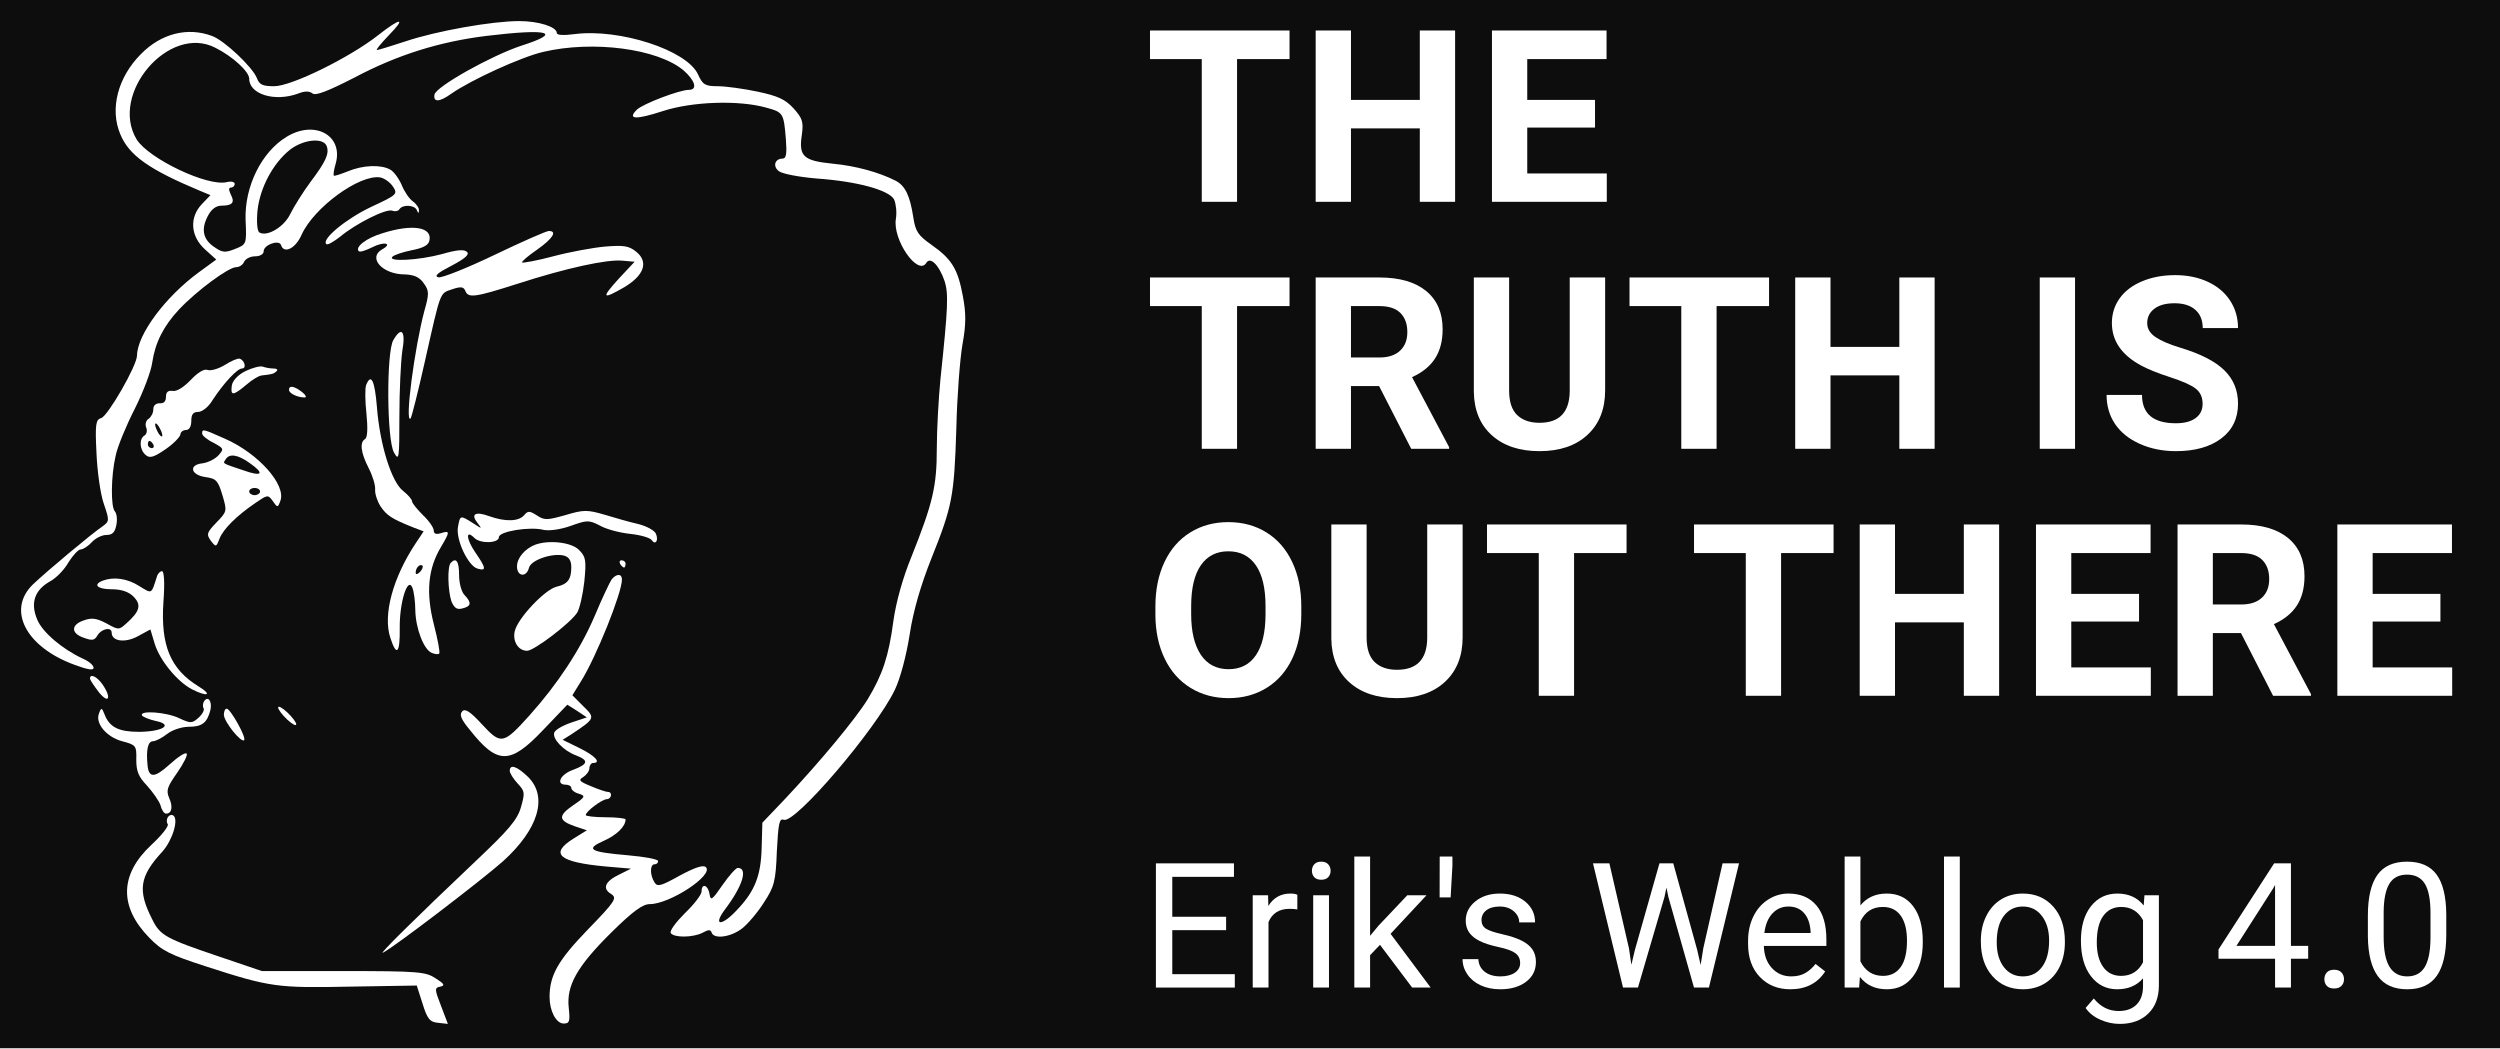
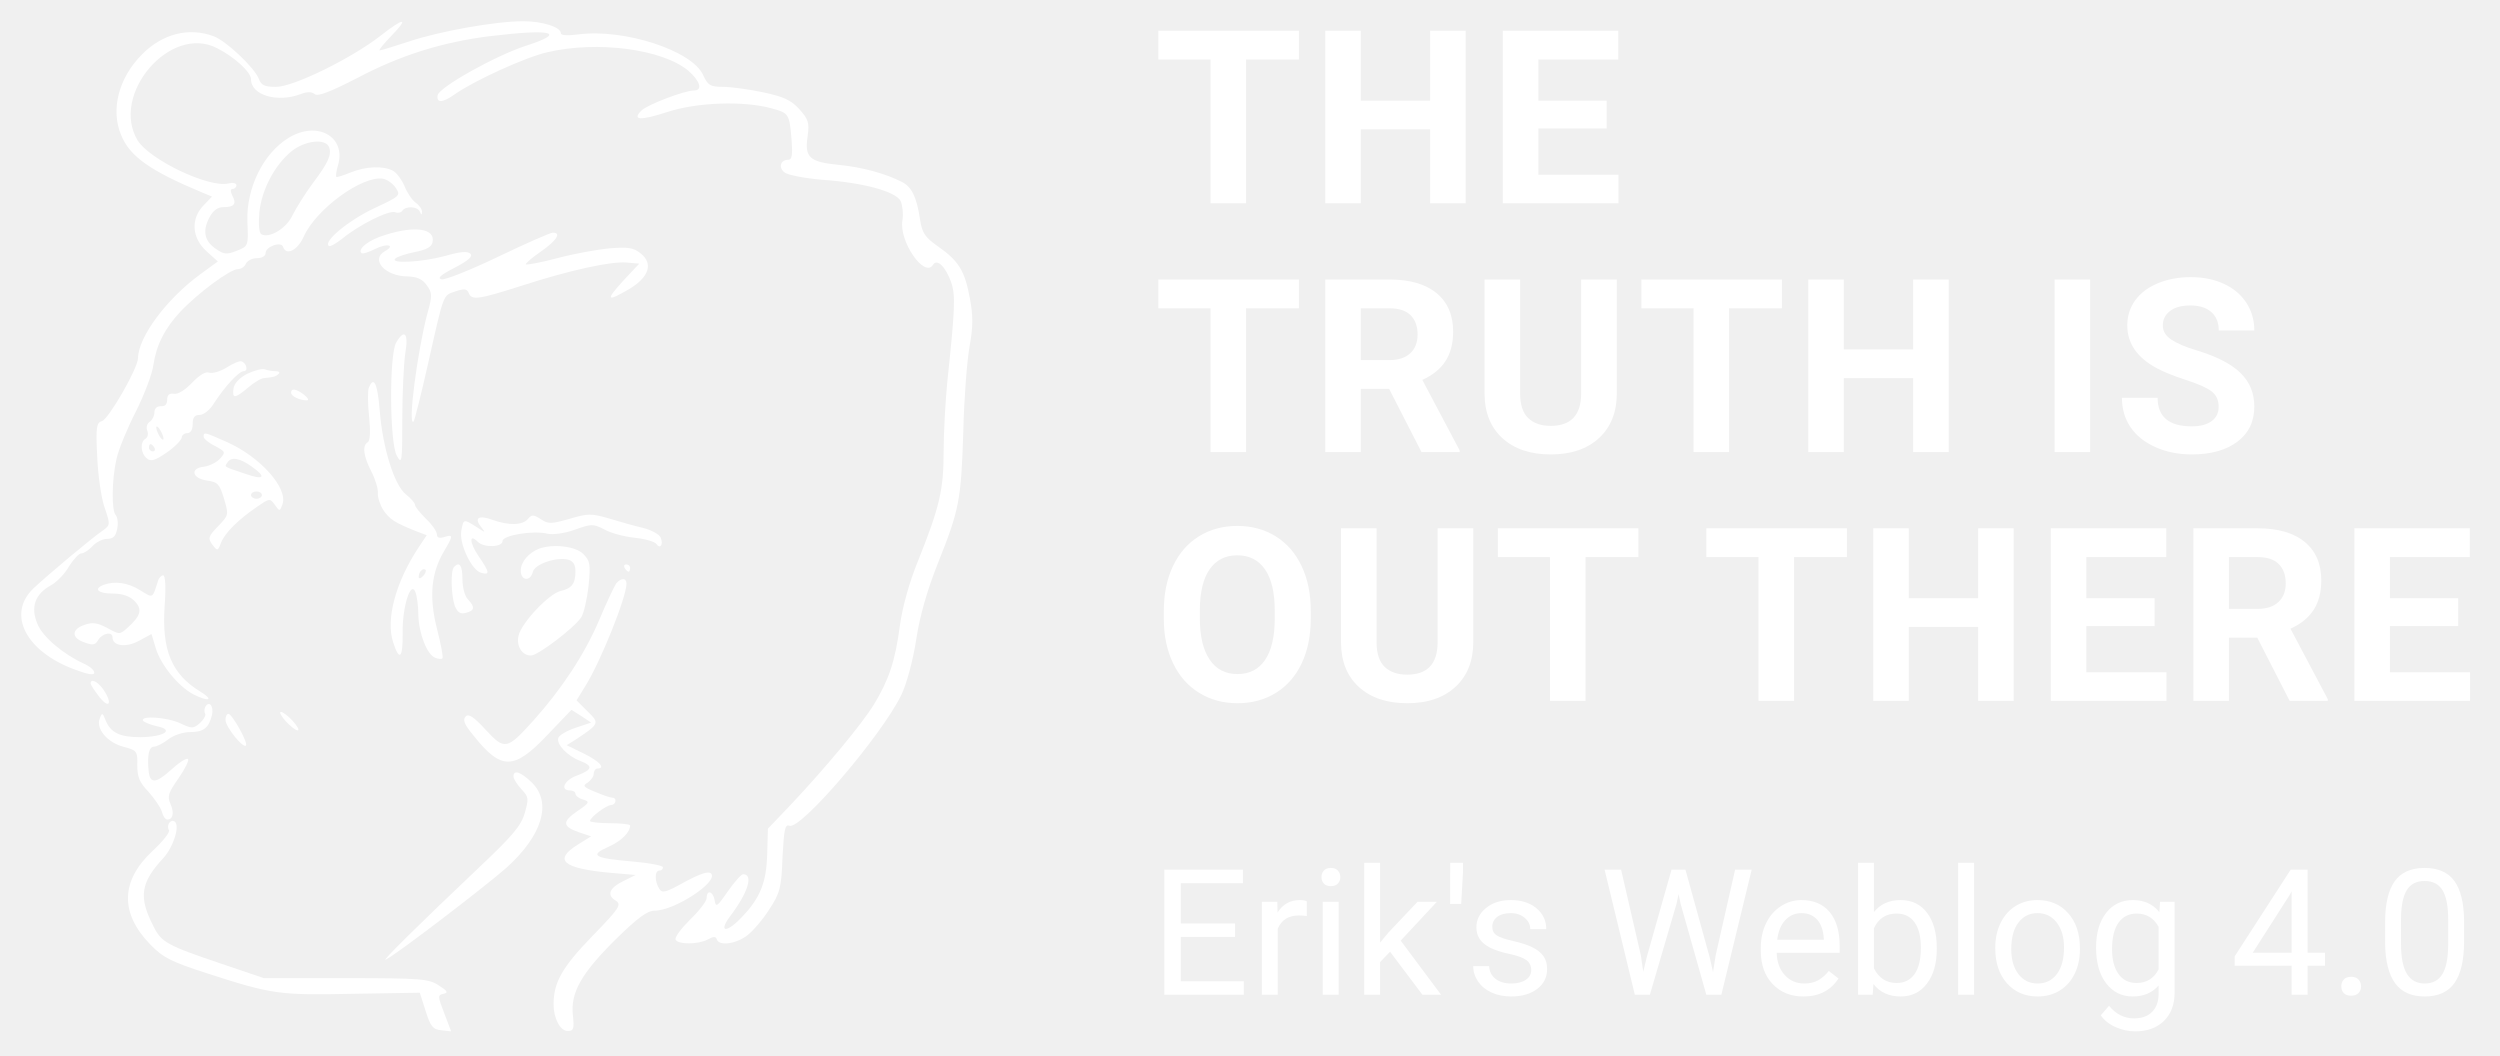
- <svg xmlns="http://www.w3.org/2000/svg" width="100%" height="100%" viewBox="0 0 830 348" version="1.1" xml:space="preserve" style="fill-rule:evenodd;clip-rule:evenodd;stroke-linejoin:round;stroke-miterlimit:2;">
+ <svg xmlns="http://www.w3.org/2000/svg" width="100%" height="100%" viewBox="0 0 824 348" version="1.1" xml:space="preserve" style="fill-rule:evenodd;clip-rule:evenodd;stroke-linejoin:round;stroke-miterlimit:2;">
  <g id="Untitled">
-     <rect x="0" y="0" width="1026" height="348" style="fill:rgb(13,13,13);" />
    <g transform="matrix(0.12015,0,0,-0.12015,-19.3942,351.83)">
      <path d="M1205,2830C1127,2769 967,2690 919,2690C887,2690 878,2694 871,2713C859,2743 781,2817 747,2829C680,2854 607,2836 551,2779C487,2715 464,2627 494,2557C518,2499 573,2460 714,2401L743,2389L719,2364C684,2327 688,2275 728,2239L759,2211L711,2176C618,2108 541,2004 540,1946C540,1918 459,1778 441,1773C426,1769 424,1756 428,1677C430,1626 439,1563 448,1537C464,1490 464,1488 445,1474C415,1454 291,1350 253,1314C179,1243 233,1140 368,1091C403,1078 420,1075 420,1083C420,1090 407,1101 391,1108C336,1133 278,1181 264,1217C245,1262 257,1298 300,1322C317,1331 340,1355 351,1375C363,1394 378,1410 384,1410C391,1410 405,1419 415,1430C425,1441 443,1450 455,1450C472,1450 479,1457 483,1478C486,1493 484,1509 479,1515C467,1527 468,1614 481,1669C486,1694 510,1752 534,1799C558,1847 579,1903 582,1926C590,1981 613,2027 656,2073C705,2125 793,2190 814,2190C823,2190 833,2197 836,2205C840,2213 853,2220 866,2220C880,2220 890,2226 890,2234C890,2252 933,2267 938,2251C946,2226 978,2241 995,2280C1029,2355 1155,2447 1212,2438C1223,2436 1239,2425 1247,2413C1261,2392 1259,2390 1188,2357C1118,2324 1049,2267 1063,2254C1066,2250 1083,2260 1101,2274C1144,2310 1229,2353 1246,2346C1253,2343 1262,2345 1265,2350C1274,2364 1307,2362 1313,2348C1317,2338 1319,2338 1319,2347C1320,2353 1312,2365 1302,2372C1292,2379 1278,2400 1271,2418C1263,2436 1249,2455 1239,2460C1213,2474 1164,2472 1123,2455C1103,2447 1085,2441 1084,2443C1082,2445 1084,2460 1089,2476C1111,2554 1031,2598 953,2550C884,2508 837,2413 840,2321C843,2253 843,2253 810,2240C785,2230 776,2230 756,2244C723,2265 716,2293 735,2330C745,2350 758,2360 774,2360C804,2360 811,2369 799,2391C793,2404 793,2410 800,2410C805,2410 810,2415 810,2420C810,2426 800,2428 788,2425C735,2412 572,2490 539,2543C463,2669 629,2863 757,2796C805,2772 850,2730 850,2711C850,2667 922,2646 986,2670C1004,2677 1016,2677 1025,2670C1033,2663 1067,2676 1141,2714C1260,2777 1376,2813 1505,2829C1679,2850 1718,2839 1602,2802C1520,2775 1366,2689 1362,2667C1358,2645 1376,2646 1408,2669C1462,2707 1602,2771 1663,2785C1800,2817 1978,2794 2050,2734C2082,2706 2090,2680 2065,2680C2039,2680 1937,2641 1921,2625C1894,2598 1918,2597 1992,2621C2074,2648 2203,2652 2278,2631C2326,2618 2327,2616 2333,2543C2336,2504 2334,2490 2324,2490C2302,2490 2296,2468 2314,2455C2323,2448 2370,2439 2418,2435C2531,2427 2618,2403 2632,2377C2637,2366 2640,2342 2637,2324C2627,2266 2698,2164 2721,2202C2732,2220 2756,2196 2771,2153C2783,2117 2781,2079 2760,1880C2755,1828 2750,1742 2750,1689C2750,1584 2739,1538 2680,1390C2656,1332 2637,1263 2630,1212C2617,1114 2600,1064 2559,996C2525,941 2427,823 2330,720L2268,655L2266,585C2264,508 2247,465 2197,413C2156,369 2131,369 2163,413C2214,480 2229,530 2200,530C2195,530 2176,509 2158,483C2129,441 2125,438 2122,458C2118,483 2100,489 2100,465C2100,456 2079,429 2054,405C2029,380 2011,356 2015,350C2023,337 2076,337 2103,351C2119,360 2125,360 2128,351C2134,333 2179,338 2211,362C2227,374 2255,407 2272,434C2301,478 2305,493 2308,576C2312,653 2315,668 2327,663C2358,651 2581,912 2634,1022C2649,1053 2666,1117 2675,1175C2685,1241 2706,1312 2735,1385C2793,1530 2798,1556 2804,1745C2806,1833 2814,1937 2821,1977C2831,2032 2831,2062 2822,2110C2808,2185 2792,2212 2735,2252C2698,2278 2691,2289 2685,2328C2676,2387 2663,2415 2636,2429C2591,2452 2526,2470 2462,2476C2382,2484 2368,2496 2377,2555C2382,2592 2379,2601 2354,2629C2331,2654 2311,2663 2255,2675C2217,2683 2167,2690 2145,2690C2110,2690 2103,2694 2090,2723C2059,2790 1873,2850 1749,2834C1719,2830 1700,2831 1700,2837C1700,2854 1650,2870 1596,2870C1522,2870 1368,2843 1282,2814C1242,2801 1207,2790 1203,2790C1199,2790 1214,2808 1235,2830C1285,2881 1270,2881 1205,2830ZM1064,2525C1072,2504 1062,2482 1019,2425C999,2398 974,2358 964,2338C947,2301 899,2273 878,2286C872,2290 870,2315 873,2347C880,2410 916,2477 962,2514C999,2543 1054,2549 1064,2525Z" style="fill:white;fill-rule:nonzero;" />
      <path d="M1219,2284C1174,2271 1141,2245 1153,2234C1156,2231 1172,2236 1190,2245C1223,2262 1248,2256 1217,2239C1177,2216 1218,2170 1280,2170C1305,2169 1320,2163 1332,2146C1347,2125 1348,2118 1334,2069C1307,1968 1279,1756 1296,1772C1299,1776 1317,1847 1336,1932C1380,2127 1376,2117 1411,2129C1435,2137 1442,2136 1447,2125C1455,2104 1472,2106 1591,2144C1727,2188 1839,2212 1881,2208L1915,2205L1871,2158C1822,2104 1825,2099 1887,2135C1942,2168 1954,2205 1919,2233C1899,2249 1885,2251 1834,2247C1800,2244 1735,2232 1690,2220C1645,2208 1606,2201 1604,2203C1602,2205 1620,2221 1645,2238C1689,2269 1702,2290 1678,2290C1671,2290 1603,2260 1528,2224C1453,2188 1383,2160 1373,2162C1360,2165 1370,2174 1409,2194C1447,2214 1459,2225 1452,2232C1444,2240 1424,2238 1382,2226C1319,2209 1230,2204 1246,2219C1251,2224 1275,2232 1300,2237C1331,2243 1346,2251 1348,2264C1356,2301 1301,2310 1219,2284Z" style="fill:white;fill-rule:nonzero;" />
      <path d="M1248,1988C1229,1954 1230,1714 1250,1678C1264,1653 1265,1660 1265,1778C1265,1848 1269,1929 1273,1958C1283,2014 1271,2028 1248,1988Z" style="fill:white;fill-rule:nonzero;" />
      <path d="M783,1920C765,1909 744,1903 735,1906C726,1910 708,1899 689,1879C670,1859 650,1846 639,1848C626,1850 620,1845 620,1832C620,1819 614,1813 603,1814C592,1814 585,1808 585,1797C585,1787 579,1776 572,1771C565,1767 562,1756 565,1748C569,1739 567,1729 561,1725C545,1716 547,1685 564,1671C575,1661 587,1665 619,1687C641,1702 659,1721 660,1728C660,1734 667,1740 675,1740C684,1740 690,1749 690,1765C690,1783 695,1790 709,1790C720,1790 738,1804 749,1823C779,1869 817,1910 830,1910C843,1910 838,1932 824,1937C819,1939 800,1931 783,1920ZM610,1725C610,1720 605,1722 600,1730C595,1738 590,1750 590,1755C590,1761 595,1758 600,1750C605,1742 610,1731 610,1725ZM585,1700C588,1695 586,1690 581,1690C575,1690 570,1695 570,1700C570,1706 572,1710 574,1710C577,1710 582,1706 585,1700Z" style="fill:white;fill-rule:nonzero;" />
      <path d="M840,1903C818,1892 804,1876 802,1863C798,1834 805,1834 842,1865C858,1879 878,1891 886,1891C913,1894 918,1895 926,1903C930,1907 926,1910 917,1910C909,1910 896,1912 888,1915C881,1918 859,1912 840,1903Z" style="fill:white;fill-rule:nonzero;" />
      <path d="M1173,1864C1170,1856 1170,1820 1174,1785C1178,1745 1177,1719 1170,1715C1155,1706 1158,1678 1180,1635C1191,1614 1199,1587 1198,1576C1197,1564 1204,1543 1213,1529C1230,1504 1243,1495 1303,1471L1332,1460L1310,1427C1247,1332 1219,1229 1240,1166C1257,1113 1267,1122 1266,1193C1265,1263 1288,1337 1301,1304C1305,1294 1309,1266 1309,1242C1310,1191 1333,1132 1355,1124C1364,1120 1373,1120 1375,1122C1378,1125 1371,1161 1360,1204C1338,1291 1344,1357 1380,1417C1405,1459 1405,1463 1380,1455C1367,1451 1360,1453 1360,1462C1360,1470 1347,1489 1330,1505C1314,1521 1300,1538 1300,1543C1300,1548 1289,1561 1275,1572C1243,1597 1211,1700 1203,1803C1197,1876 1187,1899 1173,1864ZM1322,1348C1315,1341 1310,1340 1310,1346C1310,1352 1313,1360 1317,1363C1320,1367 1326,1368 1329,1365C1331,1362 1328,1354 1322,1348Z" style="fill:white;fill-rule:nonzero;" />
      <path d="M960,1851C960,1841 984,1830 1003,1830C1010,1830 1006,1837 996,1845C974,1862 960,1864 960,1851Z" style="fill:white;fill-rule:nonzero;" />
      <path d="M720,1730C720,1725 734,1713 751,1705C780,1689 781,1688 765,1670C756,1660 736,1650 721,1648C682,1644 688,1616 729,1610C759,1606 764,1600 776,1560C789,1516 789,1515 760,1485C733,1457 731,1452 744,1434C758,1416 759,1416 768,1440C779,1467 815,1503 868,1539C900,1561 902,1562 915,1544C928,1525 929,1525 936,1544C953,1588 876,1675 783,1716C722,1743 720,1744 720,1730ZM851,1649C894,1619 886,1610 833,1629C773,1649 777,1647 785,1659C795,1676 819,1672 851,1649ZM880,1570C880,1565 873,1560 865,1560C857,1560 850,1565 850,1570C850,1576 857,1580 865,1580C873,1580 880,1576 880,1570Z" style="fill:white;fill-rule:nonzero;" />
      <path d="M1610,1505C1595,1487 1558,1486 1513,1502C1475,1516 1461,1508 1481,1483C1494,1466 1494,1466 1468,1483C1433,1505 1433,1505 1427,1473C1420,1438 1455,1364 1481,1357C1506,1350 1505,1358 1474,1403C1449,1440 1448,1466 1472,1442C1489,1425 1540,1427 1540,1444C1540,1460 1626,1474 1664,1464C1679,1461 1710,1465 1738,1475C1783,1491 1788,1492 1819,1476C1836,1466 1874,1456 1903,1453C1932,1450 1958,1442 1962,1436C1972,1421 1982,1434 1974,1453C1971,1462 1949,1474 1926,1480C1904,1485 1861,1497 1832,1506C1784,1520 1774,1520 1724,1505C1674,1491 1666,1490 1645,1504C1625,1517 1620,1517 1610,1505Z" style="fill:white;fill-rule:nonzero;" />
      <path d="M1640,1423C1612,1412 1590,1387 1590,1363C1590,1335 1616,1332 1623,1359C1628,1381 1688,1401 1720,1393C1734,1389 1740,1379 1740,1361C1740,1327 1730,1314 1699,1307C1667,1299 1593,1221 1584,1185C1577,1157 1593,1130 1618,1130C1637,1130 1737,1206 1756,1235C1763,1246 1772,1285 1776,1321C1782,1381 1780,1390 1761,1409C1740,1430 1678,1437 1640,1423Z" style="fill:white;fill-rule:nonzero;" />
      <path d="M1407,1373C1397,1363 1399,1295 1409,1266C1417,1248 1424,1243 1439,1247C1464,1253 1465,1263 1445,1284C1437,1292 1430,1316 1430,1339C1430,1377 1422,1389 1407,1373Z" style="fill:white;fill-rule:nonzero;" />
      <path d="M1875,1370C1878,1365 1883,1360 1886,1360C1888,1360 1890,1365 1890,1370C1890,1376 1885,1380 1879,1380C1874,1380 1872,1376 1875,1370Z" style="fill:white;fill-rule:nonzero;" />
      <path d="M595,1335C579,1285 582,1287 546,1309C513,1330 476,1335 446,1324C417,1313 430,1300 470,1300C497,1300 517,1293 530,1280C553,1257 548,1239 511,1206C490,1187 489,1187 455,1206C428,1220 415,1222 393,1214C357,1202 357,1178 393,1166C417,1157 423,1159 431,1173C442,1191 470,1197 470,1180C470,1156 507,1151 542,1170L577,1189L589,1149C603,1104 650,1046 691,1024C734,1002 750,1007 711,1031C632,1079 605,1145 613,1265C617,1318 615,1350 609,1350C604,1350 597,1343 595,1335Z" style="fill:white;fill-rule:nonzero;" />
      <path d="M1852,1328C1847,1321 1825,1275 1805,1227C1765,1133 1702,1038 1625,952C1552,871 1546,870 1494,926C1461,962 1447,971 1439,963C1430,954 1435,941 1460,911C1536,815 1571,815 1662,911L1729,981L1756,964L1783,946L1741,932C1717,924 1696,912 1693,904C1687,887 1718,854 1753,841C1789,827 1787,817 1745,801C1710,789 1696,760 1725,760C1733,760 1740,756 1740,751C1740,746 1749,738 1761,735C1780,729 1779,726 1745,703C1703,674 1704,661 1750,645L1783,634L1746,611C1679,569 1705,546 1835,534L1905,528L1873,512C1833,493 1825,473 1850,458C1867,447 1863,439 1785,359C1703,274 1680,233 1680,173C1680,135 1698,100 1719,100C1735,100 1737,106 1733,143C1726,205 1756,258 1851,352C1910,410 1937,430 1957,430C2012,430 2134,510 2112,532C2105,539 2083,532 2040,509C1988,480 1978,477 1970,490C1957,510 1957,540 1970,540C1976,540 1980,544 1980,549C1980,554 1942,561 1896,565C1790,574 1778,582 1830,605C1866,621 1890,645 1890,664C1890,667 1865,670 1835,670C1805,670 1780,673 1780,676C1780,686 1824,719 1838,720C1851,720 1855,740 1841,740C1836,740 1815,747 1794,756C1762,769 1759,773 1773,781C1782,787 1790,798 1790,805C1790,813 1795,820 1800,820C1824,820 1806,840 1763,861L1716,884L1740,899C1806,943 1807,944 1773,977L1743,1007L1767,1046C1809,1113 1880,1290 1880,1327C1880,1343 1866,1344 1852,1328Z" style="fill:white;fill-rule:nonzero;" />
      <path d="M410,1053C411,1048 422,1032 435,1015C463,981 470,1001 444,1038C429,1059 410,1068 410,1053Z" style="fill:white;fill-rule:nonzero;" />
      <path d="M725,990C722,985 721,976 724,971C727,967 721,955 710,945C692,929 688,929 656,944C620,961 545,966 554,951C557,947 574,940 592,936C641,926 612,907 547,906C490,906 464,918 450,955C443,973 441,974 435,957C424,930 455,892 499,880C537,870 539,868 538,829C538,797 544,782 568,757C584,739 601,715 605,703C608,690 615,680 620,680C636,680 640,698 629,723C620,744 623,753 651,793C669,819 681,843 677,846C673,850 652,836 629,815C588,778 572,778 569,815C565,856 570,880 584,880C591,880 609,889 623,900C637,911 663,920 683,920C720,920 734,931 743,967C748,991 736,1007 725,990Z" style="fill:white;fill-rule:nonzero;" />
      <path d="M930,973C930,968 941,953 955,940C969,927 980,921 980,927C980,932 969,947 955,960C941,973 930,979 930,973Z" style="fill:white;fill-rule:nonzero;" />
      <path d="M780,953C781,933 828,875 836,883C843,890 798,970 788,970C783,970 780,962 780,953Z" style="fill:white;fill-rule:nonzero;" />
      <path d="M1570,798C1570,792 1580,776 1592,763C1612,742 1612,737 1601,698C1591,663 1567,635 1477,550C1305,387 1204,287 1220,296C1249,310 1496,499 1552,549C1649,637 1676,726 1621,781C1590,811 1570,818 1570,798Z" style="fill:white;fill-rule:nonzero;" />
      <path d="M625,670C622,665 621,656 625,651C628,645 608,620 580,594C492,512 490,423 574,337C609,301 631,290 730,258C909,200 928,198 1129,202L1313,205L1329,155C1342,113 1349,104 1372,102L1399,99L1380,149C1362,195 1362,199 1378,202C1392,205 1389,210 1365,225C1338,243 1318,245 1110,245L885,245L770,284C619,335 604,343 582,388C541,468 547,507 610,575C638,606 656,665 640,675C635,678 629,676 625,670Z" style="fill:white;fill-rule:nonzero;" />
    </g>
    <g transform="matrix(0.975758,0,0,0.695519,13.5295,-16.3594)">
      <path d="M424.896,51.726L407.041,51.726L407.041,119.852L395.031,119.852L395.031,51.726L377.417,51.726L377.417,38.079L424.896,38.079L424.896,51.726Z" style="fill:white;fill-rule:nonzero;" />
      <path d="M481.23,119.852L469.22,119.852L469.22,84.806L445.801,84.806L445.801,119.852L433.791,119.852L433.791,38.079L445.801,38.079L445.801,71.215L469.22,71.215L469.22,38.079L481.23,38.079L481.23,119.852Z" style="fill:white;fill-rule:nonzero;" />
      <path d="M528.837,84.413L505.778,84.413L505.778,106.317L532.841,106.317L532.841,119.852L493.769,119.852L493.769,38.079L532.761,38.079L532.761,51.726L505.778,51.726L505.778,71.215L528.837,71.215L528.837,84.413Z" style="fill:white;fill-rule:nonzero;" />
      <path d="M424.896,169.624L407.041,169.624L407.041,237.75L395.031,237.75L395.031,169.624L377.417,169.624L377.417,155.976L424.896,155.976L424.896,169.624Z" style="fill:white;fill-rule:nonzero;" />
      <path d="M455.369,207.815L445.801,207.815L445.801,237.75L433.791,237.75L433.791,155.976L455.449,155.976C462.335,155.976 467.646,158.129 471.382,162.435C475.118,166.741 476.987,172.825 476.987,180.688C476.987,186.267 476.126,190.919 474.405,194.645C472.683,198.37 470.074,201.337 466.578,203.546L479.189,236.963L479.189,237.75L466.298,237.75L455.369,207.815ZM445.801,194.167L455.489,194.167C458.505,194.167 460.84,193.091 462.495,190.938C464.149,188.785 464.977,185.818 464.977,182.036C464.977,178.179 464.196,175.147 462.635,172.937C461.074,170.728 458.678,169.624 455.449,169.624L445.801,169.624L445.801,194.167Z" style="fill:white;fill-rule:nonzero;" />
      <path d="M532.28,155.976L532.28,209.837C532.28,218.785 530.285,225.862 526.295,231.066C522.305,236.271 516.854,238.873 509.942,238.873C503.136,238.873 497.732,236.346 493.729,231.291C489.725,226.236 487.684,219.291 487.603,210.454L487.603,155.976L499.613,155.976L499.613,209.949C499.613,215.303 500.527,219.207 502.356,221.659C504.184,224.111 506.713,225.338 509.942,225.338C516.694,225.338 520.124,220.358 520.23,210.398L520.23,155.976L532.28,155.976Z" style="fill:white;fill-rule:nonzero;" />
      <path d="M588.054,169.624L570.2,169.624L570.2,237.75L558.19,237.75L558.19,169.624L540.575,169.624L540.575,155.976L588.054,155.976L588.054,169.624Z" style="fill:white;fill-rule:nonzero;" />
      <path d="M644.389,237.75L632.379,237.75L632.379,202.704L608.959,202.704L608.959,237.75L596.95,237.75L596.95,155.976L608.959,155.976L608.959,189.112L632.379,189.112L632.379,155.976L644.389,155.976L644.389,237.75Z" style="fill:white;fill-rule:nonzero;" />
      <rect x="680.154" y="155.976" width="12.01" height="81.774" style="fill:white;fill-rule:nonzero;" />
      <path d="M735.568,216.295C735.568,213.113 734.767,210.67 733.166,208.966C731.565,207.263 728.682,205.465 724.519,203.574C720.355,201.684 717.059,199.821 714.631,197.986C708.012,192.969 704.702,186.211 704.702,177.711C704.702,173.293 705.59,169.352 707.365,165.889C709.139,162.426 711.688,159.72 715.011,157.773C718.334,155.826 722.063,154.853 726.2,154.853C730.364,154.853 734.073,155.911 737.329,158.026C740.585,160.142 743.114,163.128 744.916,166.984C746.717,170.841 747.618,175.221 747.618,180.126L735.608,180.126C735.608,176.382 734.767,173.471 733.086,171.393C731.404,169.315 729.042,168.276 726,168.276C723.064,168.276 720.782,169.146 719.154,170.888C717.526,172.629 716.712,174.922 716.712,177.768C716.712,180.426 717.666,182.654 719.575,184.451C721.483,186.248 724.292,187.933 728.002,189.506C734.834,192.389 739.811,195.964 742.934,200.233C746.057,204.501 747.618,209.818 747.618,216.183C747.618,223.26 745.71,228.81 741.893,232.835C738.077,236.86 732.939,238.873 726.48,238.873C721.997,238.873 717.913,237.722 714.23,235.419C710.547,233.116 707.738,229.962 705.803,225.955C703.868,221.949 702.901,217.306 702.901,212.027L714.951,212.027C714.951,221.051 718.794,225.562 726.48,225.562C729.336,225.562 731.565,224.748 733.166,223.119C734.767,221.491 735.568,219.216 735.568,216.295Z" style="fill:white;fill-rule:nonzero;" />
      <path d="M428.899,316.614C428.899,324.664 427.885,331.722 425.857,337.787C423.828,343.853 420.926,348.533 417.149,351.828C413.373,355.123 409.043,356.771 404.159,356.771C399.328,356.771 395.018,355.142 391.228,351.884C387.438,348.627 384.502,343.975 382.421,337.928C380.339,331.881 379.285,324.926 379.258,317.063L379.258,313.02C379.258,304.97 380.292,297.884 382.361,291.762C384.429,285.64 387.351,280.941 391.128,277.665C394.904,274.389 399.221,272.751 404.079,272.751C408.936,272.751 413.253,274.389 417.029,277.665C420.806,280.941 423.728,285.64 425.797,291.762C427.865,297.884 428.899,304.951 428.899,312.963L428.899,316.614ZM416.729,312.907C416.729,304.333 415.635,297.818 413.446,293.362C411.258,288.907 408.135,286.679 404.079,286.679C400.049,286.679 396.939,288.879 394.751,293.278C392.562,297.678 391.455,304.127 391.428,312.626L391.428,316.614C391.428,324.964 392.522,331.441 394.711,336.046C396.899,340.652 400.049,342.955 404.159,342.955C408.189,342.955 411.285,340.736 413.446,336.299C415.608,331.862 416.702,325.394 416.729,316.895L416.729,312.907Z" style="fill:white;fill-rule:nonzero;" />
      <path d="M483.792,273.874L483.792,327.734C483.792,336.683 481.797,343.76 477.807,348.964C473.817,354.168 468.366,356.771 461.454,356.771C454.648,356.771 449.244,354.243 445.241,349.189C441.237,344.134 439.196,337.188 439.115,328.352L439.115,273.874L451.125,273.874L451.125,327.847C451.125,333.201 452.039,337.104 453.868,339.557C455.696,342.009 458.225,343.235 461.454,343.235C468.206,343.235 471.636,338.256 471.742,328.296L471.742,273.874L483.792,273.874Z" style="fill:white;fill-rule:nonzero;" />
      <path d="M539.566,287.521L521.712,287.521L521.712,355.647L509.702,355.647L509.702,287.521L492.087,287.521L492.087,273.874L539.566,273.874L539.566,287.521Z" style="fill:white;fill-rule:nonzero;" />
      <path d="M610,287.521L592.146,287.521L592.146,355.647L580.136,355.647L580.136,287.521L562.521,287.521L562.521,273.874L610,273.874L610,287.521Z" style="fill:white;fill-rule:nonzero;" />
      <path d="M666.335,355.647L654.325,355.647L654.325,320.602L630.906,320.602L630.906,355.647L618.896,355.647L618.896,273.874L630.906,273.874L630.906,307.01L654.325,307.01L654.325,273.874L666.335,273.874L666.335,355.647Z" style="fill:white;fill-rule:nonzero;" />
      <path d="M713.942,320.208L690.883,320.208L690.883,342.112L717.945,342.112L717.945,355.647L678.873,355.647L678.873,273.874L717.865,273.874L717.865,287.521L690.883,287.521L690.883,307.01L713.942,307.01L713.942,320.208Z" style="fill:white;fill-rule:nonzero;" />
      <path d="M748.619,325.712L739.051,325.712L739.051,355.647L727.041,355.647L727.041,273.874L748.699,273.874C755.584,273.874 760.895,276.027 764.632,280.333C768.368,284.638 770.236,290.723 770.236,298.586C770.236,304.165 769.376,308.817 767.654,312.542C765.933,316.268 763.324,319.235 759.828,321.444L772.438,354.861L772.438,355.647L759.548,355.647L748.619,325.712ZM739.051,312.065L748.739,312.065C751.755,312.065 754.09,310.988 755.744,308.835C757.399,306.682 758.227,303.715 758.227,299.934C758.227,296.077 757.446,293.044 755.885,290.835C754.323,288.626 751.928,287.521 748.699,287.521L739.051,287.521L739.051,312.065Z" style="fill:white;fill-rule:nonzero;" />
      <path d="M816.483,320.208L793.424,320.208L793.424,342.112L820.486,342.112L820.486,355.647L781.414,355.647L781.414,273.874L820.406,273.874L820.406,287.521L793.424,287.521L793.424,307.01L816.483,307.01L816.483,320.208Z" style="fill:white;fill-rule:nonzero;" />
    </g>
    <g transform="matrix(0.975758,0,0,0.285702,12.2692,274.776)">
      <path d="M404.607,119.131L386.293,119.131L386.293,170.28L407.567,170.28L407.567,185.842L380.72,185.842L380.72,41.516L407.277,41.516L407.277,57.177L386.293,57.177L386.293,103.568L404.607,103.568L404.607,119.131Z" style="fill:white;fill-rule:nonzero;" />
      <path d="M428.842,95.043C428.029,94.581 427.149,94.349 426.201,94.349C422.679,94.349 420.29,99.471 419.032,109.714L419.032,185.842L413.663,185.842L413.663,78.588L418.887,78.588L418.974,90.979C420.735,81.397 423.231,76.606 426.462,76.606C427.507,76.606 428.3,77.069 428.842,77.994L428.842,95.043Z" style="fill:white;fill-rule:nonzero;" />
      <path d="M439.61,185.842L434.24,185.842L434.24,78.588L439.61,78.588L439.61,185.842ZM433.805,50.139C433.805,47.166 434.071,44.655 434.603,42.606C435.135,40.557 435.924,39.533 436.969,39.533C438.014,39.533 438.807,40.557 439.349,42.606C439.89,44.655 440.161,47.166 440.161,50.139C440.161,53.113 439.89,55.591 439.349,57.574C438.807,59.556 438.014,60.548 436.969,60.548C435.924,60.548 435.135,59.556 434.603,57.574C434.071,55.591 433.805,53.113 433.805,50.139Z" style="fill:white;fill-rule:nonzero;" />
      <path d="M456.966,136.18L453.599,148.175L453.599,185.842L448.23,185.842L448.23,33.586L453.599,33.586L453.599,125.673L456.473,113.877L466.254,78.588L472.784,78.588L460.565,123.393L474.206,185.842L467.908,185.842L456.966,136.18Z" style="fill:white;fill-rule:nonzero;" />
      <path d="M481.608,44.588L480.998,81.067L477.254,81.067L477.283,33.586L481.608,33.586L481.608,44.588Z" style="fill:white;fill-rule:nonzero;" />
      <path d="M504.653,157.393C504.653,152.437 504.106,148.588 503.013,145.845C501.919,143.103 500.014,140.74 497.295,138.758C494.576,136.775 492.419,134.396 490.823,131.621C489.226,128.845 488.046,125.541 487.282,121.708C486.517,117.875 486.135,113.315 486.135,108.029C486.135,99.24 487.224,91.805 489.4,85.726C491.577,79.646 494.359,76.606 497.745,76.606C501.305,76.606 504.193,79.745 506.408,86.023C508.624,92.301 509.732,100.33 509.732,110.11L504.333,110.11C504.333,105.088 503.709,100.76 502.461,97.125C501.213,93.49 499.641,91.673 497.745,91.673C495.791,91.673 494.262,93.127 493.159,96.035C492.056,98.942 491.505,102.742 491.505,107.434C491.505,111.862 492.017,115.199 493.043,117.446C494.068,119.693 495.921,121.84 498.601,123.889C501.281,125.937 503.453,128.383 505.117,131.224C506.781,134.066 508.014,137.486 508.817,141.484C509.62,145.482 510.022,150.355 510.022,156.105C510.022,165.687 508.9,173.369 506.655,179.151C504.411,184.934 501.499,187.825 497.919,187.825C495.404,187.825 493.178,186.305 491.243,183.265C489.309,180.225 487.794,175.979 486.701,170.527C485.608,165.075 485.061,159.178 485.061,152.833L490.431,152.833C490.528,158.979 491.248,163.853 492.593,167.454C493.938,171.056 495.713,172.857 497.919,172.857C499.951,172.857 501.581,171.453 502.809,168.644C504.038,165.835 504.653,162.085 504.653,157.393Z" style="fill:white;fill-rule:nonzero;" />
      <path d="M541.687,140.344L542.5,159.376L543.69,142.227L552.049,41.516L556.75,41.516L564.906,142.227L566.067,159.673L566.967,140.245L573.526,41.516L579.128,41.516L568.882,185.842L563.803,185.842L555.096,80.67L554.429,69.667L553.761,80.67L544.735,185.842L539.655,185.842L529.439,41.516L535.012,41.516L541.687,140.344Z" style="fill:white;fill-rule:nonzero;" />
      <path d="M596.6,187.825C592.343,187.825 588.88,183.05 586.21,173.501C583.54,163.952 582.204,151.181 582.204,135.189L582.204,131.819C582.204,121.179 582.799,111.68 583.989,103.32C585.179,94.961 586.843,88.418 588.982,83.693C591.12,78.968 593.437,76.606 595.933,76.606C600.015,76.606 603.189,81.199 605.453,90.384C607.716,99.57 608.848,112.721 608.848,129.836L608.848,137.469L587.574,137.469C587.651,148.042 588.556,156.584 590.288,163.093C592.019,169.602 594.22,172.857 596.891,172.857C598.787,172.857 600.393,171.535 601.709,168.892C603.024,166.248 604.176,162.746 605.162,158.385L608.442,167.108C605.811,180.919 601.863,187.825 596.6,187.825ZM595.933,91.673C593.766,91.673 591.947,94.366 590.476,99.752C589.006,105.138 588.096,112.688 587.748,122.402L603.479,122.402L603.479,121.014C603.324,111.696 602.589,104.477 601.273,99.355C599.957,94.234 598.177,91.673 595.933,91.673Z" style="fill:white;fill-rule:nonzero;" />
      <path d="M641.645,133.405C641.645,149.794 640.543,162.961 638.337,172.906C636.131,182.852 633.17,187.825 629.455,187.825C625.489,187.825 622.422,183.034 620.255,173.452L619.994,185.842L615.06,185.842L615.06,33.586L620.429,33.586L620.429,90.384C622.596,81.199 625.586,76.606 629.397,76.606C633.209,76.606 636.203,81.529 638.38,91.376C640.557,101.222 641.645,114.703 641.645,131.819L641.645,133.405ZM636.276,131.323C636.276,118.833 635.57,109.185 634.157,102.379C632.745,95.572 630.713,92.169 628.062,92.169C624.521,92.169 621.977,97.786 620.429,109.02L620.429,155.411C622.074,166.645 624.637,172.262 628.12,172.262C630.694,172.262 632.696,168.859 634.128,162.052C635.56,155.246 636.276,145.003 636.276,131.323Z" style="fill:white;fill-rule:nonzero;" />
      <rect x="648.872" y="33.586" width="5.369" height="152.257" style="fill:white;fill-rule:nonzero;" />
      <path d="M661.411,131.224C661.411,120.717 662.015,111.267 663.225,102.874C664.434,94.482 666.117,88.005 668.275,83.446C670.432,78.886 672.895,76.606 675.661,76.606C679.938,76.606 683.396,81.661 686.038,91.772C688.679,101.883 689.999,115.331 689.999,132.116L689.999,133.405C689.999,143.846 689.414,153.213 688.243,161.507C687.073,169.8 685.399,176.26 683.222,180.886C681.045,185.512 678.545,187.825 675.72,187.825C671.463,187.825 668.014,182.769 665.372,172.659C662.731,162.548 661.411,149.166 661.411,132.513L661.411,131.224ZM666.809,133.405C666.809,145.3 667.617,154.849 669.233,162.052C670.848,169.255 673.011,172.857 675.72,172.857C678.448,172.857 680.615,169.206 682.221,161.903C683.827,154.601 684.63,144.375 684.63,131.224C684.63,119.461 683.812,109.929 682.177,102.626C680.542,95.324 678.37,91.673 675.661,91.673C673.011,91.673 670.873,95.275 669.247,102.478C667.622,109.681 666.809,119.99 666.809,133.405Z" style="fill:white;fill-rule:nonzero;" />
      <path d="M695.456,131.323C695.456,114.604 696.588,101.305 698.852,91.425C701.115,81.546 704.115,76.606 707.849,76.606C711.68,76.606 714.67,81.232 716.817,90.484L717.079,78.588L721.984,78.588L721.984,183.265C721.984,197.143 720.779,208.079 718.37,216.076C715.961,224.072 712.725,228.07 708.662,228.07C706.398,228.07 704.182,226.418 702.015,223.113C699.848,219.809 698.194,215.283 697.052,209.533L699.838,198.53C702.141,208.245 704.956,213.102 708.284,213.102C710.897,213.102 712.933,210.591 714.394,205.568C715.855,200.546 716.585,193.475 716.585,184.355L716.585,175.137C714.437,183.595 711.506,187.825 707.791,187.825C704.115,187.825 701.14,182.769 698.866,172.659C696.593,162.548 695.456,148.769 695.456,131.323ZM700.854,133.405C700.854,145.498 701.58,154.998 703.031,161.903C704.482,168.809 706.514,172.262 709.126,172.262C712.512,172.262 714.999,167.008 716.585,156.501L716.585,107.533C714.941,97.29 712.473,92.169 709.184,92.169C706.572,92.169 704.531,95.638 703.06,102.577C701.59,109.516 700.854,119.792 700.854,133.405Z" style="fill:white;fill-rule:nonzero;" />
      <path d="M766.913,137.37L772.776,137.37L772.776,152.338L766.913,152.338L766.913,185.842L761.514,185.842L761.514,152.338L742.271,152.338L742.271,141.533L761.195,41.516L766.913,41.516L766.913,137.37ZM748.366,137.37L761.514,137.37L761.514,66.594L760.876,70.559L748.366,137.37Z" style="fill:white;fill-rule:nonzero;" />
      <path d="M778.29,176.227C778.29,173.055 778.566,170.412 779.117,168.297C779.669,166.182 780.496,165.125 781.599,165.125C782.702,165.125 783.539,166.182 784.109,168.297C784.68,170.412 784.966,173.055 784.966,176.227C784.966,179.267 784.68,181.811 784.109,183.86C783.539,185.908 782.702,186.933 781.599,186.933C780.496,186.933 779.669,185.908 779.117,183.86C778.566,181.811 778.29,179.267 778.29,176.227Z" style="fill:white;fill-rule:nonzero;" />
      <path d="M819.765,124.285C819.765,145.763 818.691,161.722 816.544,172.163C814.396,182.604 811.039,187.825 806.472,187.825C801.964,187.825 798.626,182.72 796.459,172.51C794.292,162.3 793.17,147.051 793.092,126.763L793.092,102.279C793.092,81.067 794.166,65.306 796.314,54.997C798.462,44.688 801.828,39.533 806.414,39.533C810.961,39.533 814.309,44.506 816.457,54.451C818.604,64.397 819.707,79.745 819.765,100.495L819.765,124.285ZM814.396,99.207C814.396,83.677 813.757,72.36 812.48,65.256C811.203,58.152 809.181,54.6 806.414,54.6C803.667,54.6 801.664,58.136 800.406,65.207C799.149,72.278 798.5,83.148 798.462,97.819L798.462,127.16C798.462,142.756 799.124,154.271 800.45,161.705C801.775,169.14 803.783,172.857 806.472,172.857C809.123,172.857 811.092,169.354 812.379,162.35C813.665,155.345 814.338,144.309 814.396,129.242L814.396,99.207Z" style="fill:white;fill-rule:nonzero;" />
    </g>
  </g>
</svg>
